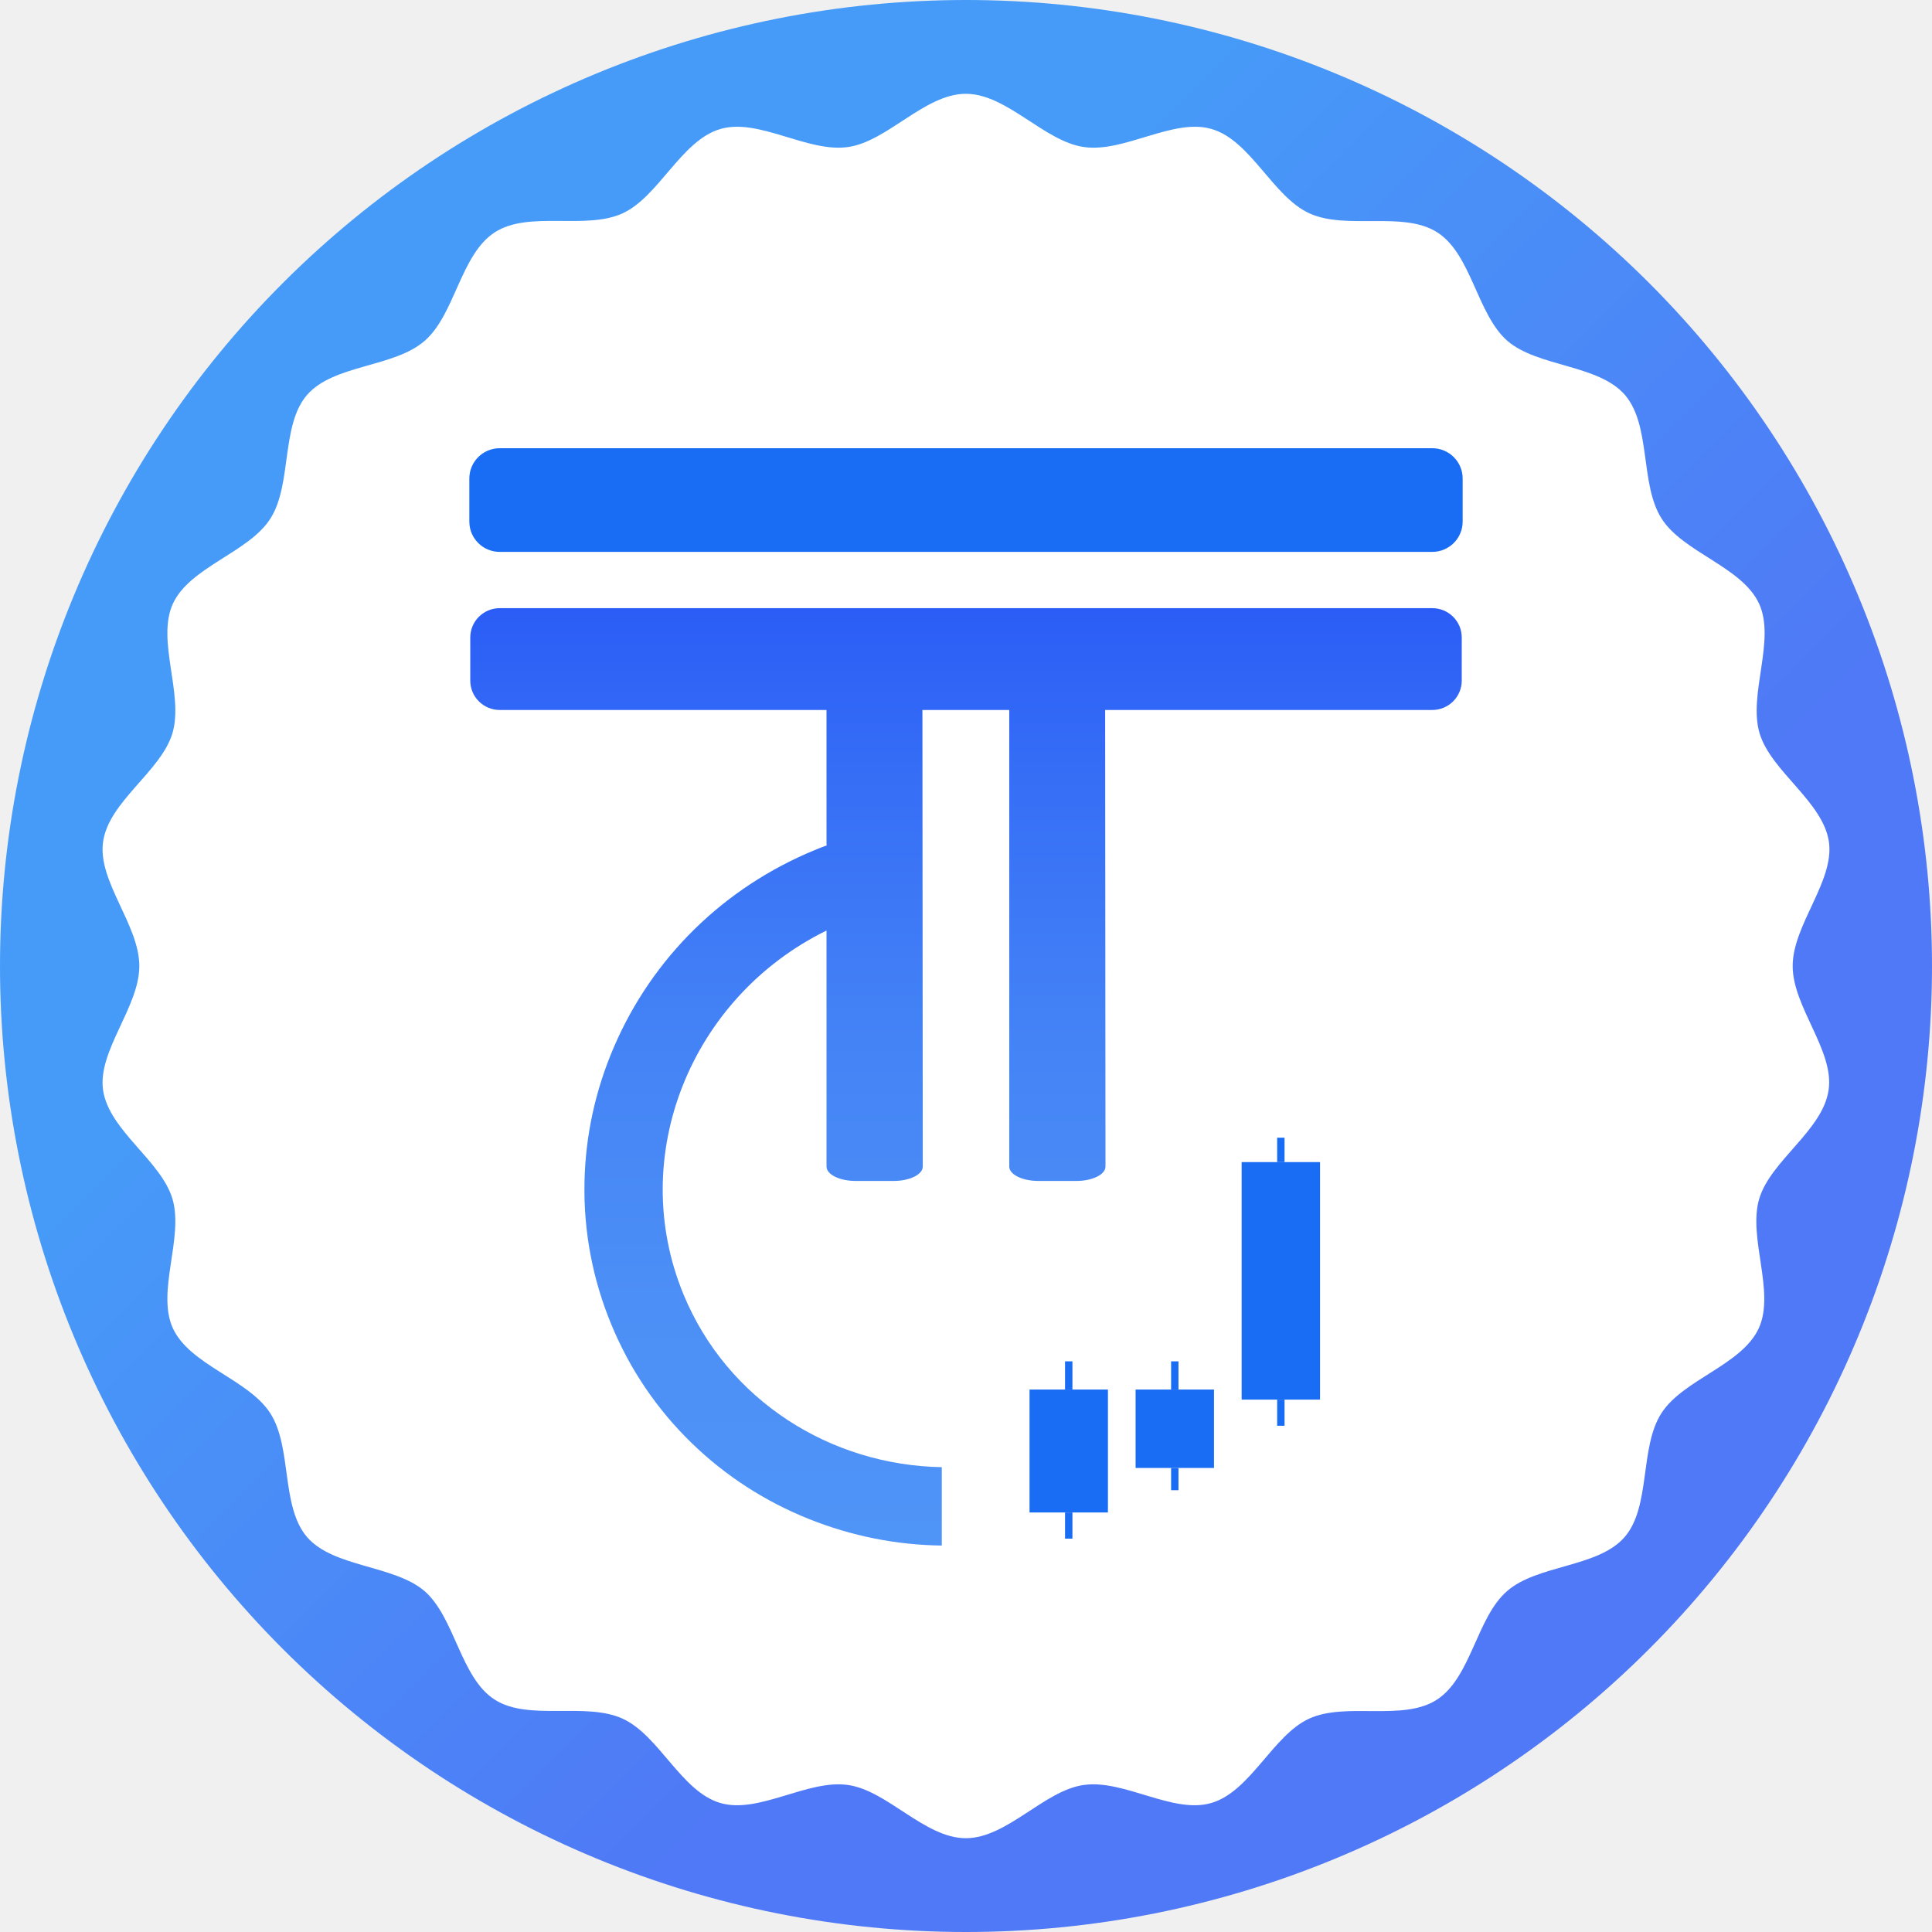
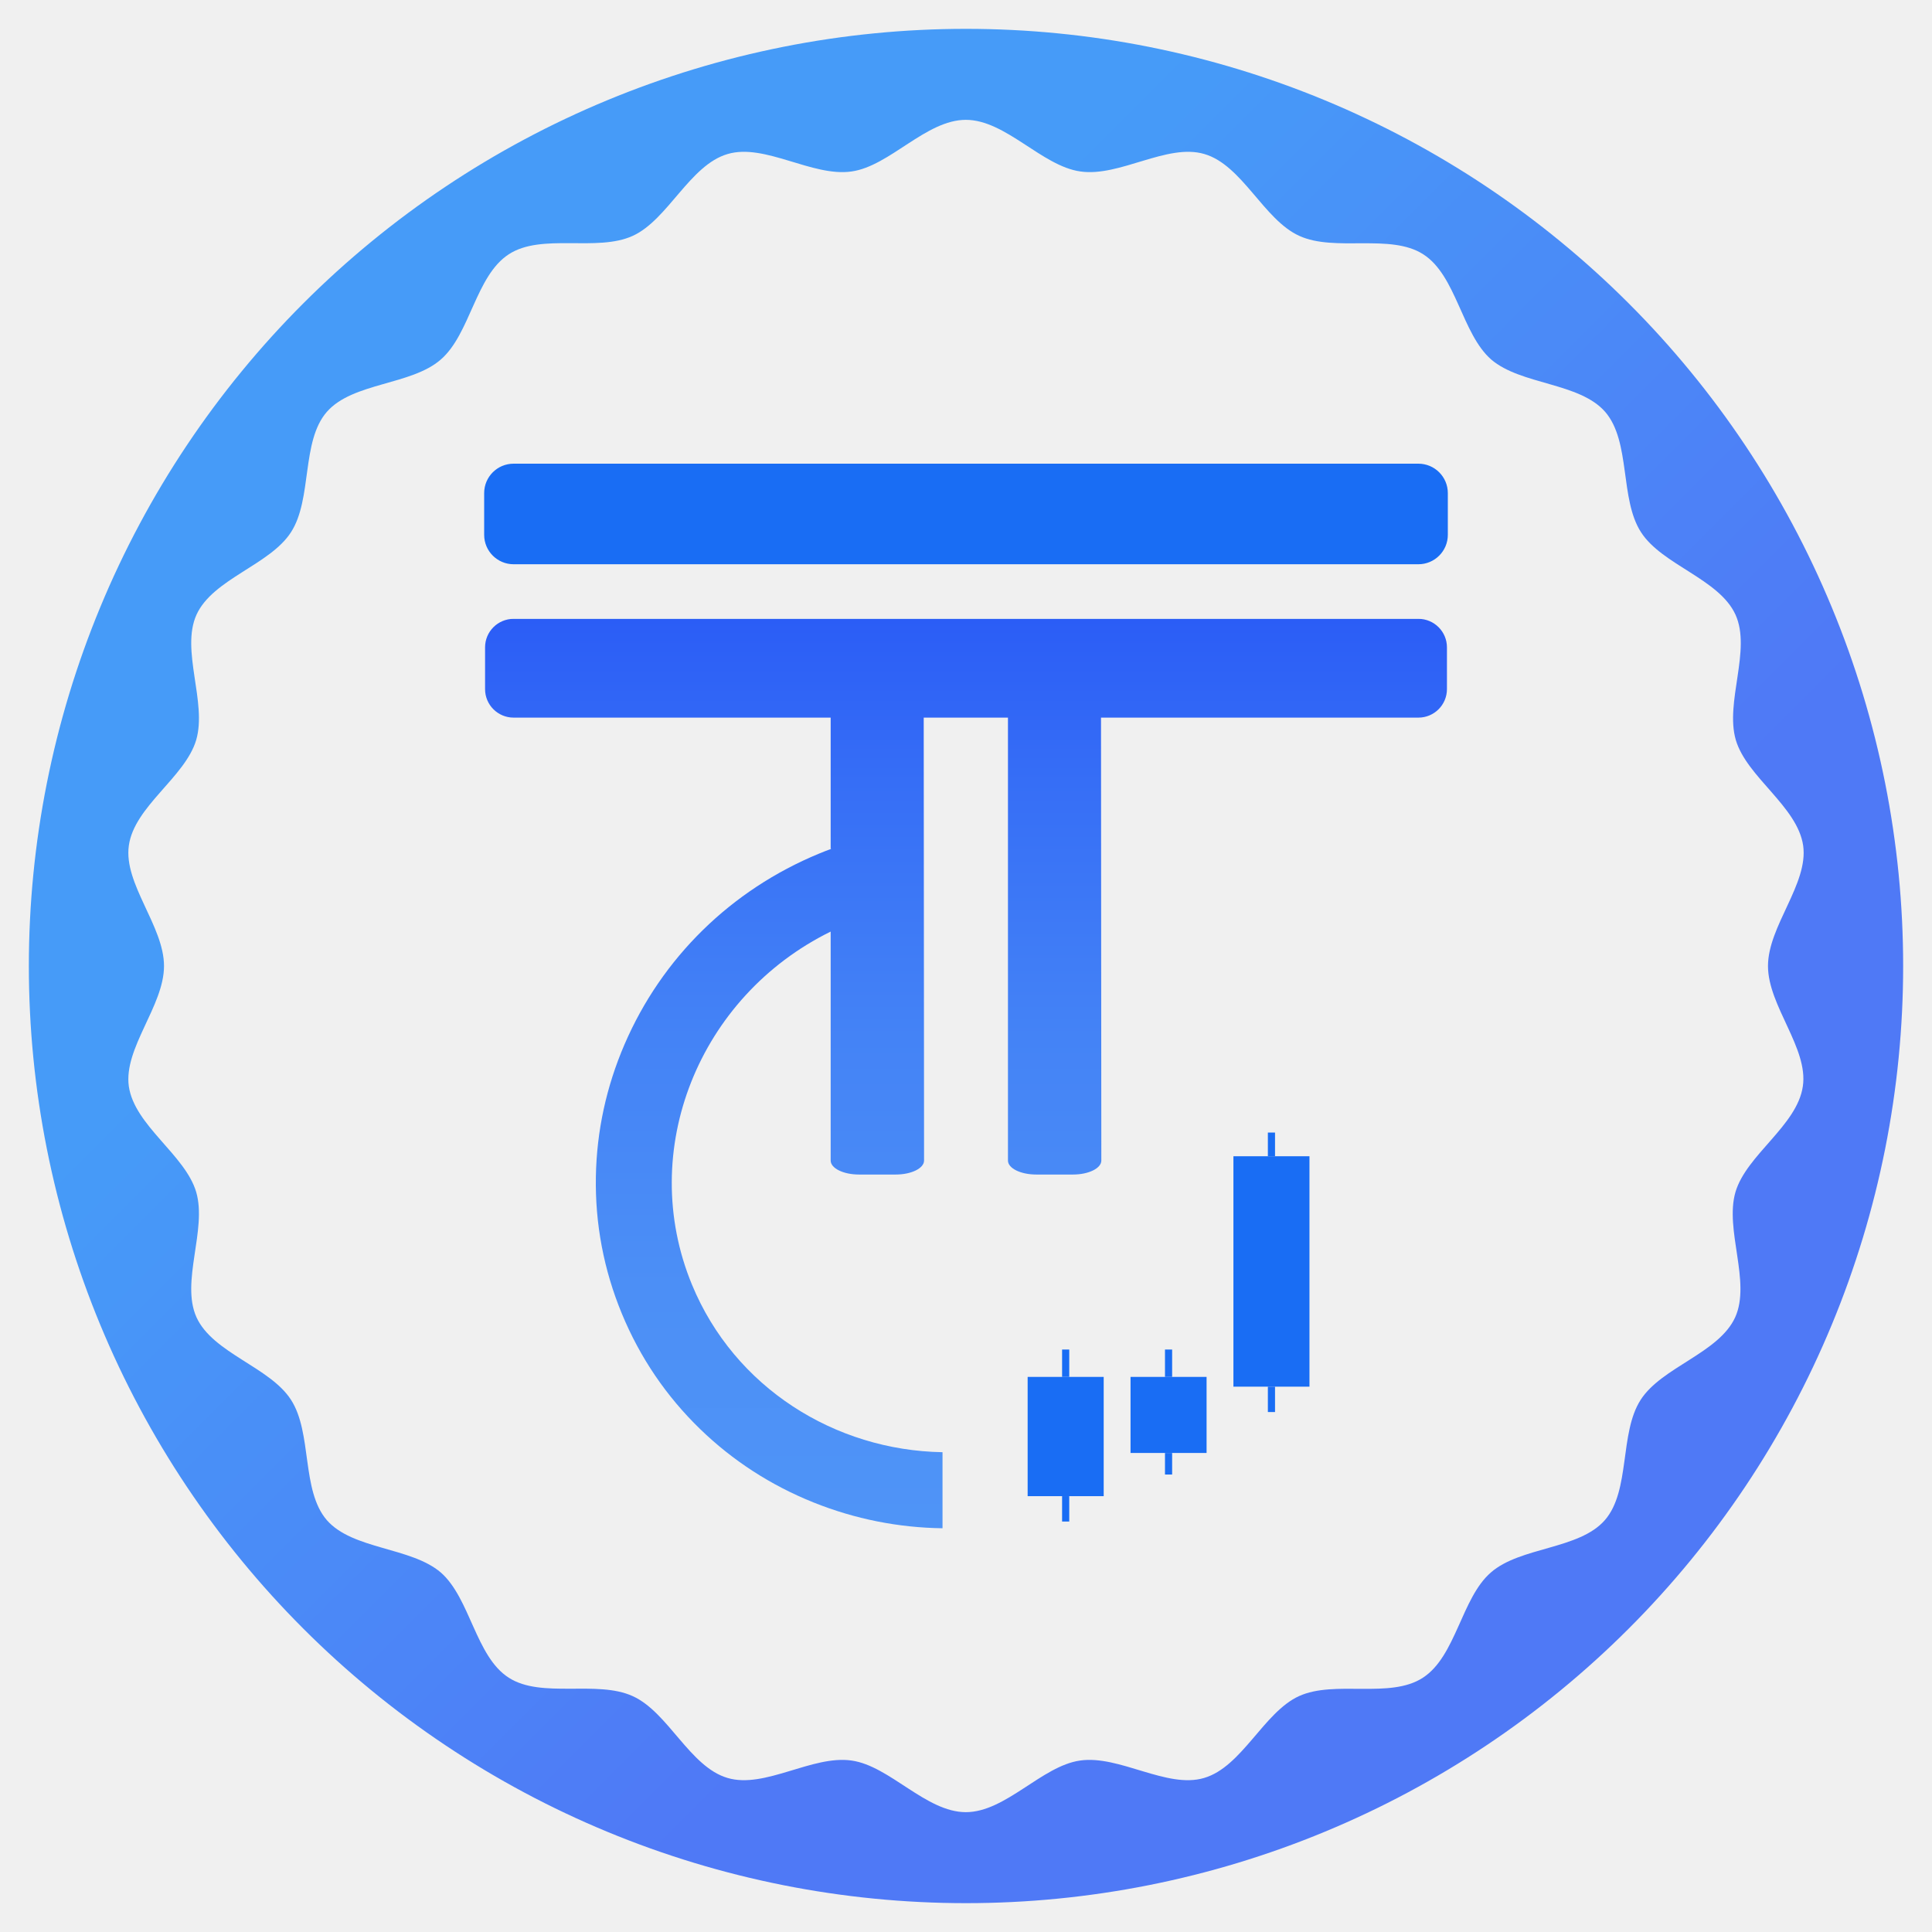
- <svg xmlns="http://www.w3.org/2000/svg" id="Layer_1" viewBox="0 0 1047.751 1047.751">
+ <svg xmlns="http://www.w3.org/2000/svg" id="Layer_1" viewBox="0 0 1080 1080">
  <defs>
-     <style>.cls-1,.cls-2{fill:#196df4;}.cls-1,.cls-3{stroke:#196df4;stroke-miterlimit:10;}.cls-4{fill:url(#linear-gradient-2);}.cls-5{fill:#fff;}.cls-6{clip-path:url(#clippath-1);}.cls-3{stroke-width:4px;}.cls-3,.cls-7{fill:none;}.cls-8{clip-path:url(#clippath);}.cls-9{fill:url(#linear-gradient);}</style>
-     <clipPath id="clippath">
-       <rect class="cls-7" width="1047.751" height="1047.751" />
-     </clipPath>
-     <clipPath id="clippath-1">
-       <path class="cls-7" d="m1047.751,523.876c0,8.571-.211,17.142-.632,25.707-.422,8.559-1.048,17.106-1.891,25.641-.837,8.535-1.891,17.04-3.15,25.52-1.253,8.481-2.722,16.925-4.391,25.334-1.674,8.408-3.554,16.775-5.638,25.087-2.084,8.318-4.367,16.582-6.854,24.786-2.494,8.204-5.18,16.341-8.065,24.412-2.891,8.071-5.975,16.07-9.258,23.99-3.283,7.921-6.752,15.757-10.42,23.509-3.662,7.752-7.517,15.407-11.559,22.967s-8.27,15.022-12.673,22.37c-4.409,7.354-8.993,14.6-13.757,21.726-4.764,7.131-9.697,14.136-14.805,21.021-5.108,6.891-10.384,13.649-15.823,20.274-5.439,6.626-11.035,13.119-16.793,19.467-5.758,6.354-11.667,12.564-17.732,18.624-6.059,6.065-12.269,11.974-18.624,17.732-6.348,5.758-12.842,11.354-19.467,16.793-6.626,5.439-13.384,10.715-20.274,15.823-6.885,5.108-13.89,10.041-21.021,14.805-7.125,4.764-14.371,9.348-21.726,13.757-7.348,4.403-14.811,8.631-22.37,12.673-7.559,4.042-15.215,7.896-22.967,11.559-7.752,3.668-15.588,7.138-23.509,10.42-7.921,3.283-15.919,6.367-23.99,9.258-8.071,2.885-16.208,5.571-24.412,8.065-8.204,2.488-16.467,4.77-24.786,6.854-8.312,2.084-16.678,3.963-25.087,5.638-8.408,1.668-16.853,3.138-25.334,4.391-8.481,1.259-16.985,2.313-25.52,3.15-8.535.843-17.082,1.47-25.641,1.891-8.565.422-17.136.632-25.707.632s-17.142-.211-25.707-.632-17.112-1.048-25.641-1.891c-8.535-.837-17.04-1.891-25.52-3.15-8.481-1.253-16.925-2.722-25.334-4.391-8.408-1.674-16.775-3.554-25.093-5.638-8.312-2.084-16.576-4.367-24.78-6.854-8.204-2.494-16.341-5.18-24.412-8.065-8.077-2.891-16.07-5.975-23.99-9.258-7.921-3.283-15.757-6.752-23.509-10.42-7.752-3.662-15.407-7.517-22.967-11.559-7.565-4.042-15.022-8.27-22.376-12.673-7.354-4.409-14.594-8.993-21.72-13.757-7.131-4.764-14.136-9.697-21.027-14.805-6.885-5.108-13.643-10.384-20.268-15.823-6.626-5.439-13.119-11.035-19.473-16.793-6.348-5.758-12.558-11.667-18.618-17.732-6.065-6.059-11.974-12.269-17.732-18.624-5.758-6.348-11.354-12.842-16.793-19.467-5.439-6.626-10.715-13.384-15.823-20.274-5.108-6.885-10.041-13.89-14.805-21.021-4.764-7.125-9.348-14.371-13.757-21.726-4.409-7.348-8.631-14.811-12.673-22.37s-7.896-15.215-11.559-22.967c-3.668-7.752-7.144-15.588-10.42-23.509-3.283-7.921-6.367-15.919-9.258-23.99-2.885-8.071-5.578-16.208-8.065-24.412s-4.776-16.467-6.86-24.786c-2.078-8.312-3.957-16.678-5.632-25.087s-3.138-16.853-4.397-25.334-2.307-16.985-3.144-25.52c-.843-8.535-1.476-17.082-1.891-25.641-.422-8.565-.632-17.136-.632-25.707s.211-17.142.632-25.707c.416-8.565,1.048-17.112,1.891-25.641.837-8.535,1.885-17.04,3.144-25.52s2.722-16.925,4.397-25.334,3.554-16.775,5.632-25.093c2.084-8.312,4.373-16.576,6.86-24.78s5.18-16.341,8.065-24.412c2.891-8.077,5.975-16.07,9.258-23.99,3.277-7.921,6.752-15.757,10.42-23.509,3.662-7.752,7.517-15.407,11.559-22.967,4.042-7.565,8.264-15.022,12.673-22.376s8.993-14.594,13.757-21.72c4.764-7.131,9.697-14.136,14.805-21.027,5.108-6.885,10.384-13.643,15.823-20.268s11.035-13.119,16.793-19.473c5.758-6.348,11.667-12.558,17.732-18.618,6.059-6.065,12.269-11.974,18.618-17.732,6.354-5.758,12.848-11.354,19.473-16.793,6.626-5.439,13.384-10.715,20.268-15.823,6.891-5.108,13.896-10.041,21.027-14.805,7.125-4.764,14.365-9.348,21.72-13.757s14.811-8.631,22.376-12.673c7.559-4.042,15.215-7.896,22.967-11.559,7.752-3.668,15.588-7.144,23.509-10.42,7.921-3.283,15.913-6.367,23.99-9.258,8.071-2.885,16.208-5.578,24.412-8.065s16.467-4.776,24.78-6.86c8.318-2.078,16.684-3.957,25.093-5.632s16.853-3.138,25.334-4.397c8.481-1.259,16.985-2.307,25.52-3.144,8.529-.843,17.076-1.476,25.641-1.891,8.565-.422,17.13-.632,25.707-.632s17.142.211,25.707.632c8.559.416,17.106,1.048,25.641,1.891,8.535.837,17.04,1.885,25.52,3.144,8.481,1.259,16.925,2.722,25.334,4.397s16.775,3.554,25.087,5.632c8.318,2.084,16.582,4.373,24.786,6.86s16.341,5.18,24.412,8.065c8.071,2.891,16.07,5.975,23.99,9.258,7.921,3.277,15.757,6.752,23.509,10.42,7.752,3.662,15.407,7.517,22.967,11.559,7.559,4.042,15.022,8.264,22.37,12.673,7.354,4.409,14.6,8.993,21.726,13.757,7.131,4.764,14.136,9.697,21.021,14.805,6.891,5.108,13.649,10.384,20.274,15.823s13.119,11.035,19.467,16.793c6.354,5.758,12.564,11.667,18.624,17.732,6.065,6.059,11.974,12.269,17.732,18.618,5.758,6.354,11.354,12.848,16.793,19.473,5.439,6.626,10.715,13.384,15.823,20.268,5.108,6.891,10.041,13.896,14.805,21.027,4.764,7.125,9.348,14.365,13.757,21.72,4.403,7.354,8.631,14.811,12.673,22.376,4.042,7.559,7.896,15.215,11.559,22.967,3.668,7.752,7.138,15.588,10.42,23.509,3.283,7.921,6.367,15.913,9.258,23.99,2.885,8.071,5.571,16.208,8.065,24.412,2.488,8.204,4.77,16.467,6.854,24.78,2.084,8.318,3.963,16.684,5.638,25.093,1.668,8.408,3.138,16.853,4.391,25.334,1.259,8.481,2.313,16.985,3.15,25.52.843,8.529,1.47,17.076,1.891,25.641s.632,17.13.632,25.707Z" />
-     </clipPath>
-     <linearGradient id="linear-gradient" x1="522.99" y1="524.761" x2="-55.239" y2="1102.99" gradientTransform="translate(100.092 1998.617) scale(1.812 -1.812)" gradientUnits="userSpaceOnUse">
+     <linearGradient id="linear-gradient" x1="539.115" y1="540.885" x2="-39.114" y2="1119.114" gradientTransform="translate(86.999 2043.959) scale(1.812 -1.812)" gradientUnits="userSpaceOnUse">
      <stop offset="0" stop-color="#4f79f6" />
      <stop offset=".25" stop-color="#4f79f6" />
      <stop offset=".312" stop-color="#4f79f6" />
      <stop offset=".344" stop-color="#4f79f6" />
      <stop offset=".352" stop-color="#4f7af6" />
      <stop offset=".359" stop-color="#4f7af6" />
      <stop offset=".367" stop-color="#4f7bf6" />
      <stop offset=".375" stop-color="#4e7cf6" />
      <stop offset=".383" stop-color="#4e7df6" />
      <stop offset=".391" stop-color="#4e7df6" />
      <stop offset=".398" stop-color="#4e7ef6" />
      <stop offset=".406" stop-color="#4d7ff6" />
      <stop offset=".414" stop-color="#4d80f6" />
      <stop offset=".422" stop-color="#4d81f7" />
      <stop offset=".43" stop-color="#4d81f7" />
      <stop offset=".438" stop-color="#4d82f7" />
      <stop offset=".445" stop-color="#4c83f7" />
      <stop offset=".453" stop-color="#4c84f7" />
      <stop offset=".461" stop-color="#4c85f7" />
      <stop offset=".469" stop-color="#4c85f7" />
      <stop offset=".477" stop-color="#4c86f7" />
      <stop offset=".484" stop-color="#4b87f7" />
      <stop offset=".492" stop-color="#4b88f7" />
      <stop offset=".5" stop-color="#4b88f7" />
      <stop offset=".5" stop-color="#4b89f7" />
      <stop offset=".508" stop-color="#4b8af7" />
      <stop offset=".516" stop-color="#4b8af7" />
      <stop offset=".523" stop-color="#4a8bf7" />
      <stop offset=".531" stop-color="#4a8cf7" />
      <stop offset=".539" stop-color="#4a8cf7" />
      <stop offset=".547" stop-color="#4a8df7" />
      <stop offset=".555" stop-color="#4a8ef7" />
      <stop offset=".562" stop-color="#498ff7" />
      <stop offset=".57" stop-color="#498ff7" />
      <stop offset=".578" stop-color="#4990f7" />
      <stop offset=".586" stop-color="#4991f8" />
      <stop offset=".594" stop-color="#4992f8" />
      <stop offset=".602" stop-color="#4893f8" />
      <stop offset=".609" stop-color="#4893f8" />
      <stop offset=".617" stop-color="#4894f8" />
      <stop offset=".625" stop-color="#4895f8" />
      <stop offset=".633" stop-color="#4896f8" />
      <stop offset=".641" stop-color="#4797f8" />
      <stop offset=".648" stop-color="#4797f8" />
      <stop offset=".656" stop-color="#4798f8" />
      <stop offset=".664" stop-color="#4799f8" />
      <stop offset=".672" stop-color="#469af8" />
      <stop offset=".68" stop-color="#469af8" />
      <stop offset=".688" stop-color="#469bf8" />
      <stop offset=".75" stop-color="#469bf8" />
      <stop offset="1" stop-color="#469bf8" />
    </linearGradient>
-     <linearGradient id="linear-gradient-2" x1="523.878" y1="838.178" x2="523.878" y2="329.814" gradientUnits="userSpaceOnUse">
+     <linearGradient id="linear-gradient-2" x1="540.002" y1="854.302" x2="540.002" y2="345.938" gradientUnits="userSpaceOnUse">
      <stop offset="0" stop-color="#4f94f7" />
      <stop offset=".264" stop-color="#4c8ff6" />
      <stop offset=".54" stop-color="#4483f6" />
      <stop offset=".82" stop-color="#366ef6" />
      <stop offset="1" stop-color="#2b5df6" />
      <stop offset="1" stop-color="#4f94f7" />
    </linearGradient>
  </defs>
-   <g class="cls-8">
-     <g class="cls-6">
-       <path class="cls-9" d="m0,0v1047.751h1047.751V0H0Z" />
-     </g>
-   </g>
-   <path class="cls-5" d="m972.192,523.876c0-22.301,22.666-45.914,19.667-67.274-3.181-21.925-31.467-38.229-37.647-59.031-6.179-21.178,8.802-50.23-.188-70.091-9.178-20.055-41.021-27.734-52.822-46.102-11.988-18.556-5.615-50.6-20.037-67.281-14.422-16.492-47.019-14.993-63.687-29.233-16.48-14.429-19.479-47.037-38.023-58.843-18.356-11.806-49.259-1.129-69.302-10.307-19.855-8.996-31.844-39.546-53.01-45.732-20.79-6.179-47.389,12.935-69.302,9.749-21.543-2.999-41.768-28.863-64.057-28.863s-42.521,25.865-63.875,28.863c-21.913,3.187-48.512-15.928-69.302-9.749-21.166,6.185-33.337,36.736-53.004,45.732-20.043,9.178-50.952-1.687-69.308,10.307-18.544,11.994-21.537,44.603-38.023,58.843-16.48,14.429-49.259,12.741-63.681,29.233-14.422,16.492-8.055,48.724-20.043,67.281-11.8,18.368-43.644,26.047-52.822,46.102-8.99,19.861,5.997,48.913-.188,70.091-6.179,20.802-34.648,37.106-37.647,59.031-2.999,21.361,19.667,44.973,19.667,67.274s-22.666,45.914-19.667,67.281c3.187,21.925,31.467,38.229,37.647,59.031,6.185,21.178-8.802,50.224.188,70.091,9.178,20.049,41.021,27.734,52.822,46.102,11.988,18.55,5.621,50.6,20.043,67.281,14.422,16.486,47.013,14.987,63.681,29.233,16.486,14.429,19.479,47.037,38.023,58.843,18.356,11.806,49.265,1.123,69.308,10.307,19.849,8.996,31.837,39.546,53.004,45.726,20.79,6.185,47.389-12.929,69.302-9.742,21.354,2.999,41.586,28.857,63.875,28.857s42.515-25.858,63.869-28.857c21.913-3.187,48.512,15.928,69.302,9.742,21.166-6.179,33.343-36.73,53.01-45.726,20.043-9.184,50.946,1.687,69.302-10.307,18.544-11.994,21.543-44.603,38.023-58.843,16.486-14.429,49.265-12.747,63.687-29.233,14.422-16.492,8.055-48.73,20.043-67.281,11.8-18.368,43.638-26.053,52.816-46.102,8.99-19.867-5.991-48.913.188-70.091,6.179-20.802,34.466-37.106,37.647-59.031,3.187-21.367-19.479-44.979-19.479-67.281Z" />
-   <line class="cls-3" x1="579.592" y1="834.422" x2="579.592" y2="820.239" />
-   <line class="cls-3" x1="579.592" y1="753.574" x2="579.592" y2="738.274" />
-   <line class="cls-3" x1="694.622" y1="773.213" x2="694.622" y2="759.031" />
-   <line class="cls-3" x1="694.622" y1="630.224" x2="694.622" y2="616.983" />
-   <line class="cls-3" x1="637.107" y1="808.153" x2="637.107" y2="796.094" />
-   <line class="cls-3" x1="637.107" y1="753.574" x2="637.107" y2="738.274" />
-   <rect class="cls-2" x="615.852" y="753.574" width="42.511" height="42.52" />
-   <rect class="cls-2" x="558.337" y="753.574" width="42.511" height="66.666" />
-   <rect class="cls-2" x="673.367" y="630.224" width="42.511" height="128.807" />
-   <path class="cls-1" d="m255.028,282.862v-23.351c0-8.8,7.147-15.937,15.974-15.937h505.744c8.818,0,15.974,7.137,15.974,15.937v23.351c0,8.799-7.156,15.937-15.974,15.937h-505.744c-8.827,0-15.974-7.137-15.974-15.937Z" />
-   <path class="cls-4" d="m776.75,329.814h-505.744c-8.827,0-15.974,7.128-15.974,15.928v23.361c0,8.8,7.147,15.928,15.974,15.928h177.218v73.129c.046-.019.102-.037.148-.055v.342c-2.198.813-4.386,1.662-6.565,2.567-49.307,20.351-87.958,58.245-108.825,106.693-10.166,23.619-15.558,48.476-16.011,73.886-.471,26.352,4.404,52.114,14.506,76.582,10.101,24.469,24.81,46.176,43.739,64.523,18.236,17.682,39.593,31.505,63.462,41.07,23.221,9.312,47.599,14.103,72.073,14.411v-42.514c-60.11-1.023-116.279-36.03-140.068-93.677-30.895-74.846,3.813-161.105,77.543-197.347v127.994c0,4.312,7.082,7.811,15.808,7.811h20.591c8.726,0,15.808-3.499,15.808-7.811l-.194-247.604h47.091v247.604c0,4.312,7.073,7.811,15.808,7.811h20.581c8.735,0,15.808-3.499,15.808-7.811l-.185-247.604h177.412c8.818,0,15.974-7.128,15.974-15.928v-23.361c0-8.8-7.156-15.928-15.974-15.928Z" />
+   <path d="m1238.367,539.867c-.837,8.535-1.891,17.04-3.15,25.52-1.253,8.481-2.722,16.925-4.391,25.334-1.674,8.408-3.554,16.775-5.638,25.087-2.084,8.318-4.367,16.582-6.854,24.786-2.494,8.204-5.18,16.341-8.065,24.412-2.891,8.071-5.975,16.07-9.258,23.99s-6.752,15.757-10.42,23.509c-3.662,7.752-7.517,15.407-11.559,22.966-4.042,7.559-8.27,15.022-12.673,22.37-4.409,7.354-8.993,14.6-13.757,21.726-4.764,7.131-9.697,14.136-14.805,21.021-5.108,6.891-10.384,13.649-15.823,20.274s-11.035,13.119-16.793,19.467c-5.758,6.354-11.667,12.564-17.732,18.624-6.059,6.065-12.269,11.974-18.624,17.732-6.349,5.758-12.842,11.354-19.467,16.793s-13.384,10.715-20.274,15.823c-6.885,5.108-13.89,10.041-21.021,14.805-7.125,4.764-14.371,9.348-21.726,13.757-7.348,4.403-14.811,8.631-22.37,12.673-7.559,4.042-15.215,7.896-22.966,11.559-7.752,3.668-15.588,7.138-23.509,10.42s-15.919,6.367-23.99,9.258c-8.071,2.885-16.208,5.571-24.412,8.065-8.204,2.488-16.467,4.77-24.786,6.854-8.312,2.084-16.678,3.963-25.087,5.638-8.408,1.668-16.853,3.138-25.334,4.391-8.481,1.259-16.985,2.313-25.52,3.15-8.535.843-17.082,1.47-25.641,1.891-8.565.422-17.136.632-25.707.632h523.876V488.519c0,8.571-.211,17.142-.632,25.707-.422,8.559-1.048,17.106-1.891,25.641Z" style="fill:none;" />
+   <path d="m195.664,437.171c.837-8.535,1.885-17.04,3.144-25.52,1.259-8.481,2.722-16.925,4.397-25.334,1.674-8.408,3.554-16.775,5.632-25.093,2.084-8.312,4.373-16.576,6.86-24.78,2.488-8.204,5.18-16.341,8.065-24.412,2.891-8.077,5.975-16.07,9.258-23.99,3.277-7.921,6.752-15.757,10.42-23.509,3.662-7.752,7.517-15.407,11.559-22.967,4.042-7.565,8.264-15.022,12.673-22.376,4.409-7.354,8.993-14.594,13.757-21.72,4.764-7.132,9.697-14.137,14.805-21.027,5.108-6.885,10.384-13.643,15.823-20.268s11.035-13.119,16.793-19.473c5.758-6.349,11.667-12.558,17.732-18.618,6.059-6.065,12.269-11.974,18.618-17.732,6.354-5.758,12.848-11.354,19.473-16.793,6.625-5.439,13.384-10.715,20.268-15.823,6.891-5.108,13.896-10.041,21.027-14.805,7.125-4.764,14.365-9.348,21.72-13.757,7.354-4.409,14.811-8.631,22.376-12.673,7.559-4.042,15.215-7.896,22.966-11.559,7.752-3.668,15.588-7.144,23.509-10.42,7.921-3.283,15.913-6.366,23.99-9.258,8.071-2.885,16.208-5.578,24.412-8.065,8.204-2.488,16.467-4.776,24.779-6.86,8.318-2.078,16.684-3.957,25.093-5.632,8.408-1.674,16.853-3.138,25.334-4.397,8.481-1.259,16.986-2.307,25.52-3.144,8.529-.843,17.076-1.476,25.641-1.891,8.565-.422,17.13-.632,25.707-.632H193.14V488.519c0-8.577.211-17.142.632-25.707.416-8.565,1.048-17.112,1.891-25.641Z" style="fill:none;" />
+   <path d="m665.668,1009.871c-8.535-.837-17.04-1.891-25.52-3.15-8.481-1.253-16.925-2.723-25.334-4.391-8.408-1.674-16.775-3.554-25.093-5.638-8.312-2.084-16.576-4.367-24.779-6.854-8.204-2.494-16.341-5.18-24.412-8.065-8.077-2.891-16.07-5.975-23.99-9.258s-15.757-6.752-23.509-10.42c-7.752-3.662-15.407-7.517-22.966-11.559-7.565-4.042-15.022-8.27-22.376-12.673-7.354-4.409-14.594-8.993-21.72-13.757-7.131-4.764-14.136-9.697-21.027-14.805-6.885-5.108-13.643-10.384-20.268-15.823-6.626-5.439-13.119-11.035-19.473-16.793-6.349-5.758-12.558-11.667-18.618-17.732-6.065-6.059-11.974-12.269-17.732-18.624-5.758-6.348-11.354-12.841-16.793-19.467s-10.715-13.384-15.823-20.274c-5.108-6.885-10.041-13.89-14.805-21.021-4.764-7.125-9.348-14.371-13.757-21.726-4.409-7.348-8.631-14.811-12.673-22.37-4.042-7.559-7.896-15.215-11.559-22.966-3.668-7.752-7.144-15.588-10.42-23.509-3.283-7.921-6.367-15.919-9.258-23.99-2.885-8.071-5.578-16.208-8.065-24.412-2.488-8.204-4.776-16.467-6.86-24.786-2.078-8.312-3.957-16.678-5.632-25.087-1.674-8.408-3.138-16.853-4.397-25.334-1.259-8.481-2.307-16.985-3.144-25.52-.843-8.535-1.476-17.082-1.891-25.641-.422-8.565-.632-17.136-.632-25.707v523.875h523.875c-8.577,0-17.142-.211-25.707-.632-8.565-.422-17.112-1.048-25.641-1.891Z" style="fill:none;" />
+   <path d="m717.016-35.356c8.571,0,17.142.211,25.707.632,8.559.416,17.106,1.048,25.641,1.891,8.535.837,17.04,1.885,25.52,3.144,8.481,1.259,16.925,2.723,25.334,4.397,8.408,1.675,16.775,3.554,25.087,5.632,8.318,2.084,16.582,4.373,24.786,6.86,8.204,2.488,16.341,5.18,24.412,8.065,8.071,2.891,16.07,5.975,23.99,9.258,7.921,3.277,15.757,6.752,23.509,10.42,7.752,3.662,15.407,7.517,22.966,11.559,7.559,4.042,15.022,8.264,22.37,12.673,7.354,4.409,14.6,8.993,21.726,13.757,7.131,4.764,14.136,9.697,21.021,14.805,6.891,5.108,13.649,10.384,20.274,15.823,6.625,5.439,13.119,11.035,19.467,16.793,6.354,5.758,12.564,11.667,18.624,17.732,6.065,6.059,11.974,12.269,17.732,18.618,5.758,6.354,11.354,12.847,16.793,19.473s10.715,13.384,15.823,20.268c5.108,6.891,10.041,13.896,14.805,21.027,4.764,7.125,9.348,14.365,13.757,21.72,4.403,7.354,8.631,14.811,12.673,22.376,4.042,7.559,7.896,15.215,11.559,22.967,3.668,7.752,7.137,15.588,10.42,23.509s6.366,15.913,9.258,23.99c2.885,8.071,5.571,16.208,8.065,24.412,2.488,8.204,4.77,16.468,6.854,24.78,2.084,8.318,3.963,16.684,5.638,25.093,1.668,8.408,3.138,16.853,4.391,25.334,1.259,8.481,2.313,16.985,3.15,25.52.843,8.529,1.47,17.076,1.891,25.641.422,8.565.632,17.13.632,25.707V-35.356h-523.876Z" style="fill:none;" />
+   <path d="m1061.352,488.652c-.837-8.535-1.891-17.04-3.15-25.52-1.253-8.481-2.722-16.925-4.391-25.334-1.674-8.408-3.554-16.775-5.638-25.093-2.084-8.312-4.367-16.576-6.854-24.78-2.494-8.204-5.18-16.341-8.065-24.412-2.891-8.077-5.975-16.07-9.258-23.99s-6.752-15.757-10.42-23.509c-3.662-7.752-7.517-15.407-11.559-22.967-4.042-7.565-8.27-15.022-12.673-22.376-4.409-7.354-8.993-14.594-13.757-21.72-4.764-7.132-9.697-14.137-14.805-21.027-5.108-6.885-10.384-13.643-15.823-20.268s-11.035-13.119-16.793-19.473c-5.758-6.349-11.667-12.558-17.732-18.618-6.059-6.065-12.269-11.974-18.624-17.732-6.349-5.758-12.842-11.354-19.467-16.793s-13.384-10.715-20.274-15.823c-6.885-5.108-13.89-10.041-21.021-14.805-7.125-4.764-14.371-9.348-21.726-13.757-7.348-4.409-14.811-8.631-22.37-12.673-7.559-4.042-15.215-7.896-22.966-11.559-7.752-3.668-15.588-7.144-23.509-10.42-7.921-3.283-15.919-6.366-23.99-9.258-8.071-2.885-16.208-5.578-24.412-8.065-8.204-2.488-16.467-4.776-24.786-6.86-8.312-2.078-16.678-3.957-25.087-5.632-8.408-1.674-16.853-3.138-25.334-4.397-8.481-1.259-16.985-2.307-25.52-3.144-8.535-.843-17.082-1.476-25.641-1.891-8.565-.422-17.136-.632-25.707-.632s-17.142.211-25.707.632c-8.565.416-17.112,1.048-25.641,1.891-8.535.837-17.04,1.885-25.52,3.144-8.481,1.259-16.925,2.723-25.334,4.397-8.408,1.675-16.775,3.554-25.093,5.632-8.312,2.084-16.576,4.373-24.779,6.86-8.204,2.488-16.341,5.18-24.412,8.065-8.077,2.891-16.07,5.975-23.99,9.258-7.921,3.277-15.757,6.752-23.509,10.42-7.752,3.662-15.407,7.517-22.966,11.559-7.565,4.042-15.022,8.264-22.376,12.673s-14.594,8.993-21.72,13.757c-7.131,4.764-14.136,9.697-21.027,14.805-6.885,5.108-13.643,10.384-20.268,15.823-6.626,5.439-13.119,11.035-19.473,16.793-6.349,5.758-12.558,11.667-18.618,17.732-6.065,6.059-11.974,12.269-17.732,18.618-5.758,6.354-11.354,12.847-16.793,19.473s-10.715,13.384-15.823,20.268c-5.108,6.891-10.041,13.896-14.805,21.027-4.764,7.125-9.348,14.365-13.757,21.72-4.409,7.354-8.631,14.811-12.673,22.376-4.042,7.559-7.896,15.215-11.559,22.967-3.668,7.752-7.144,15.588-10.42,23.509-3.283,7.921-6.367,15.913-9.258,23.99-2.885,8.071-5.578,16.208-8.065,24.412-2.488,8.204-4.776,16.468-6.86,24.78-2.078,8.318-3.957,16.684-5.632,25.093-1.674,8.408-3.138,16.853-4.397,25.334-1.259,8.481-2.307,16.985-3.144,25.52-.843,8.529-1.476,17.076-1.891,25.641-.422,8.565-.632,17.13-.632,25.707s.211,17.142.632,25.707c.416,8.559,1.048,17.106,1.891,25.641.837,8.535,1.885,17.04,3.144,25.52,1.259,8.481,2.722,16.925,4.397,25.334,1.674,8.408,3.554,16.775,5.632,25.087,2.084,8.318,4.373,16.582,6.86,24.786,2.488,8.204,5.18,16.341,8.065,24.412,2.891,8.071,5.975,16.07,9.258,23.99,3.277,7.921,6.752,15.757,10.42,23.509,3.662,7.752,7.517,15.407,11.559,22.966,4.042,7.559,8.264,15.022,12.673,22.37,4.409,7.354,8.993,14.6,13.757,21.726,4.764,7.131,9.697,14.136,14.805,21.021,5.108,6.891,10.384,13.649,15.823,20.274s11.035,13.119,16.793,19.467c5.758,6.354,11.667,12.564,17.732,18.624,6.059,6.065,12.269,11.974,18.618,17.732,6.354,5.758,12.848,11.354,19.473,16.793,6.625,5.439,13.384,10.715,20.268,15.823,6.891,5.108,13.896,10.041,21.027,14.805,7.125,4.764,14.365,9.348,21.72,13.757,7.354,4.403,14.811,8.631,22.376,12.673,7.559,4.042,15.215,7.896,22.966,11.559,7.752,3.668,15.588,7.138,23.509,10.42s15.913,6.367,23.99,9.258c8.071,2.885,16.208,5.571,24.412,8.065,8.204,2.488,16.467,4.77,24.779,6.854,8.318,2.084,16.684,3.963,25.093,5.638,8.408,1.668,16.853,3.138,25.334,4.391,8.481,1.259,16.986,2.313,25.52,3.15,8.529.843,17.076,1.47,25.641,1.891,8.565.422,17.13.632,25.707.632s17.142-.211,25.707-.632c8.559-.422,17.106-1.048,25.641-1.891,8.535-.837,17.04-1.891,25.52-3.15,8.481-1.253,16.925-2.723,25.334-4.391,8.408-1.674,16.775-3.554,25.087-5.638,8.318-2.084,16.582-4.367,24.786-6.854,8.204-2.494,16.341-5.18,24.412-8.065,8.071-2.891,16.07-5.975,23.99-9.258s15.757-6.752,23.509-10.42c7.752-3.662,15.407-7.517,22.966-11.559,7.559-4.042,15.022-8.27,22.37-12.673,7.354-4.409,14.6-8.993,21.726-13.757,7.131-4.764,14.136-9.697,21.021-14.805,6.891-5.108,13.649-10.384,20.274-15.823s13.119-11.035,19.467-16.793c6.354-5.758,12.564-11.667,18.624-17.732,6.065-6.059,11.974-12.269,17.732-18.624,5.758-6.348,11.354-12.841,16.793-19.467s10.715-13.384,15.823-20.274c5.108-6.885,10.041-13.89,14.805-21.021,4.764-7.125,9.348-14.371,13.757-21.726,4.403-7.348,8.631-14.811,12.673-22.37,4.042-7.559,7.896-15.215,11.559-22.966,3.668-7.752,7.137-15.588,10.42-23.509s6.366-15.919,9.258-23.99c2.885-8.071,5.571-16.208,8.065-24.412,2.488-8.204,4.77-16.467,6.854-24.786,2.084-8.312,3.963-16.678,5.638-25.087,1.668-8.408,3.138-16.853,4.391-25.334,1.259-8.481,2.313-16.985,3.15-25.52.843-8.535,1.47-17.082,1.891-25.641.422-8.565.632-17.136.632-25.707s-.211-17.142-.632-25.707c-.422-8.565-1.048-17.112-1.891-25.641Zm-53.556,118.629c-3.181,21.925-31.467,38.229-37.646,59.031-6.179,21.178,8.802,50.224-.188,70.091-9.178,20.049-41.015,27.734-52.816,46.102-11.988,18.55-5.621,50.788-20.043,67.281-14.422,16.486-47.201,14.805-63.687,29.233-16.48,14.24-19.479,46.849-38.023,58.843-18.356,11.994-49.259,1.123-69.302,10.307-19.667,8.996-31.844,39.546-53.01,45.726-20.79,6.185-47.389-12.929-69.302-9.742-21.354,2.999-41.58,28.857-63.869,28.857s-42.521-25.858-63.875-28.857c-21.913-3.187-48.512,15.928-69.302,9.742-21.166-6.179-33.155-36.73-53.004-45.726-20.043-9.184-50.952,1.499-69.308-10.307-18.544-11.806-21.537-44.415-38.023-58.843-16.668-14.246-49.259-12.747-63.681-29.233-14.422-16.68-8.055-48.73-20.043-67.281-11.8-18.368-43.644-26.053-52.822-46.102-8.99-19.867,5.997-48.913-.188-70.091-6.179-20.802-34.46-37.106-37.647-59.031-2.999-21.367,19.667-44.979,19.667-67.281s-22.666-45.914-19.667-67.275c2.999-21.925,31.467-38.229,37.647-59.031,6.185-21.178-8.802-50.23.188-70.091,9.178-20.055,41.021-27.734,52.822-46.102,11.988-18.556,5.621-50.788,20.043-67.281,14.422-16.492,47.201-14.805,63.681-29.233,16.486-14.24,19.479-46.849,38.023-58.843,18.356-11.994,49.265-1.129,69.308-10.307,19.667-8.996,31.837-39.546,53.004-45.732,20.79-6.179,47.389,12.935,69.302,9.749,21.354-2.999,41.586-28.863,63.875-28.863s42.515,25.865,64.057,28.863c21.913,3.187,48.512-15.928,69.302-9.749,21.166,6.185,33.155,36.736,53.01,45.732,20.043,9.178,50.946-1.499,69.302,10.307,18.544,11.806,21.543,44.415,38.023,58.843,16.668,14.24,49.265,12.741,63.687,29.233,14.422,16.68,8.049,48.724,20.037,67.281,11.8,18.368,43.644,26.047,52.822,46.102,8.99,19.861-5.991,48.913.188,70.091,6.179,20.802,34.466,37.106,37.646,59.031,2.999,21.361-19.667,44.973-19.667,67.275s22.666,45.914,19.479,67.281Z" style="fill:url(#linear-gradient);" />
+   <line x1="595.717" y1="850.546" x2="595.717" y2="836.364" style="fill:none; stroke:#196df4; stroke-miterlimit:10; stroke-width:4px;" />
+   <line x1="595.717" y1="769.698" x2="595.717" y2="754.398" style="fill:none; stroke:#196df4; stroke-miterlimit:10; stroke-width:4px;" />
+   <line x1="710.747" y1="789.338" x2="710.747" y2="775.155" style="fill:none; stroke:#196df4; stroke-miterlimit:10; stroke-width:4px;" />
+   <line x1="710.747" y1="646.349" x2="710.747" y2="633.108" style="fill:none; stroke:#196df4; stroke-miterlimit:10; stroke-width:4px;" />
+   <line x1="653.232" y1="824.277" x2="653.232" y2="812.218" style="fill:none; stroke:#196df4; stroke-miterlimit:10; stroke-width:4px;" />
+   <line x1="653.232" y1="769.698" x2="653.232" y2="754.398" style="fill:none; stroke:#196df4; stroke-miterlimit:10; stroke-width:4px;" />
+   <rect x="631.976" y="769.698" width="42.511" height="42.52" style="fill:#196df4;" />
+   <rect x="574.461" y="769.698" width="42.511" height="66.666" style="fill:#196df4;" />
+   <rect x="689.491" y="646.349" width="42.511" height="128.807" style="fill:#196df4;" />
+   <path d="m271.152,298.986v-23.351c0-8.8,7.147-15.937,15.974-15.937h505.744c8.818,0,15.974,7.137,15.974,15.937v23.351c0,8.799-7.156,15.937-15.974,15.937h-505.744c-8.827,0-15.974-7.137-15.974-15.937Z" style="fill:#196df4; stroke:#196df4; stroke-miterlimit:10;" />
+   <path d="m792.874,345.938h-505.744c-8.827,0-15.974,7.128-15.974,15.928v23.361c0,8.8,7.147,15.928,15.974,15.928h177.218v73.129c.046-.019.102-.037.148-.055v.342c-2.198.813-4.386,1.662-6.565,2.567-49.307,20.351-87.958,58.245-108.825,106.693-10.166,23.619-15.558,48.476-16.011,73.886-.471,26.352,4.404,52.114,14.506,76.582,10.101,24.469,24.81,46.176,43.739,64.523,18.236,17.682,39.593,31.505,63.462,41.07,23.221,9.312,47.599,14.103,72.073,14.411v-42.514c-60.11-1.023-116.279-36.03-140.068-93.677-30.895-74.846,3.813-161.105,77.543-197.347v127.994c0,4.312,7.082,7.811,15.808,7.811h20.591c8.726,0,15.808-3.499,15.808-7.811l-.194-247.604h47.091v247.604c0,4.312,7.073,7.811,15.808,7.811h20.581c8.735,0,15.808-3.499,15.808-7.811l-.185-247.604h177.412c8.818,0,15.974-7.128,15.974-15.928v-23.361c0-8.8-7.156-15.928-15.974-15.928Z" style="fill:url(#linear-gradient-2);" />
</svg>
